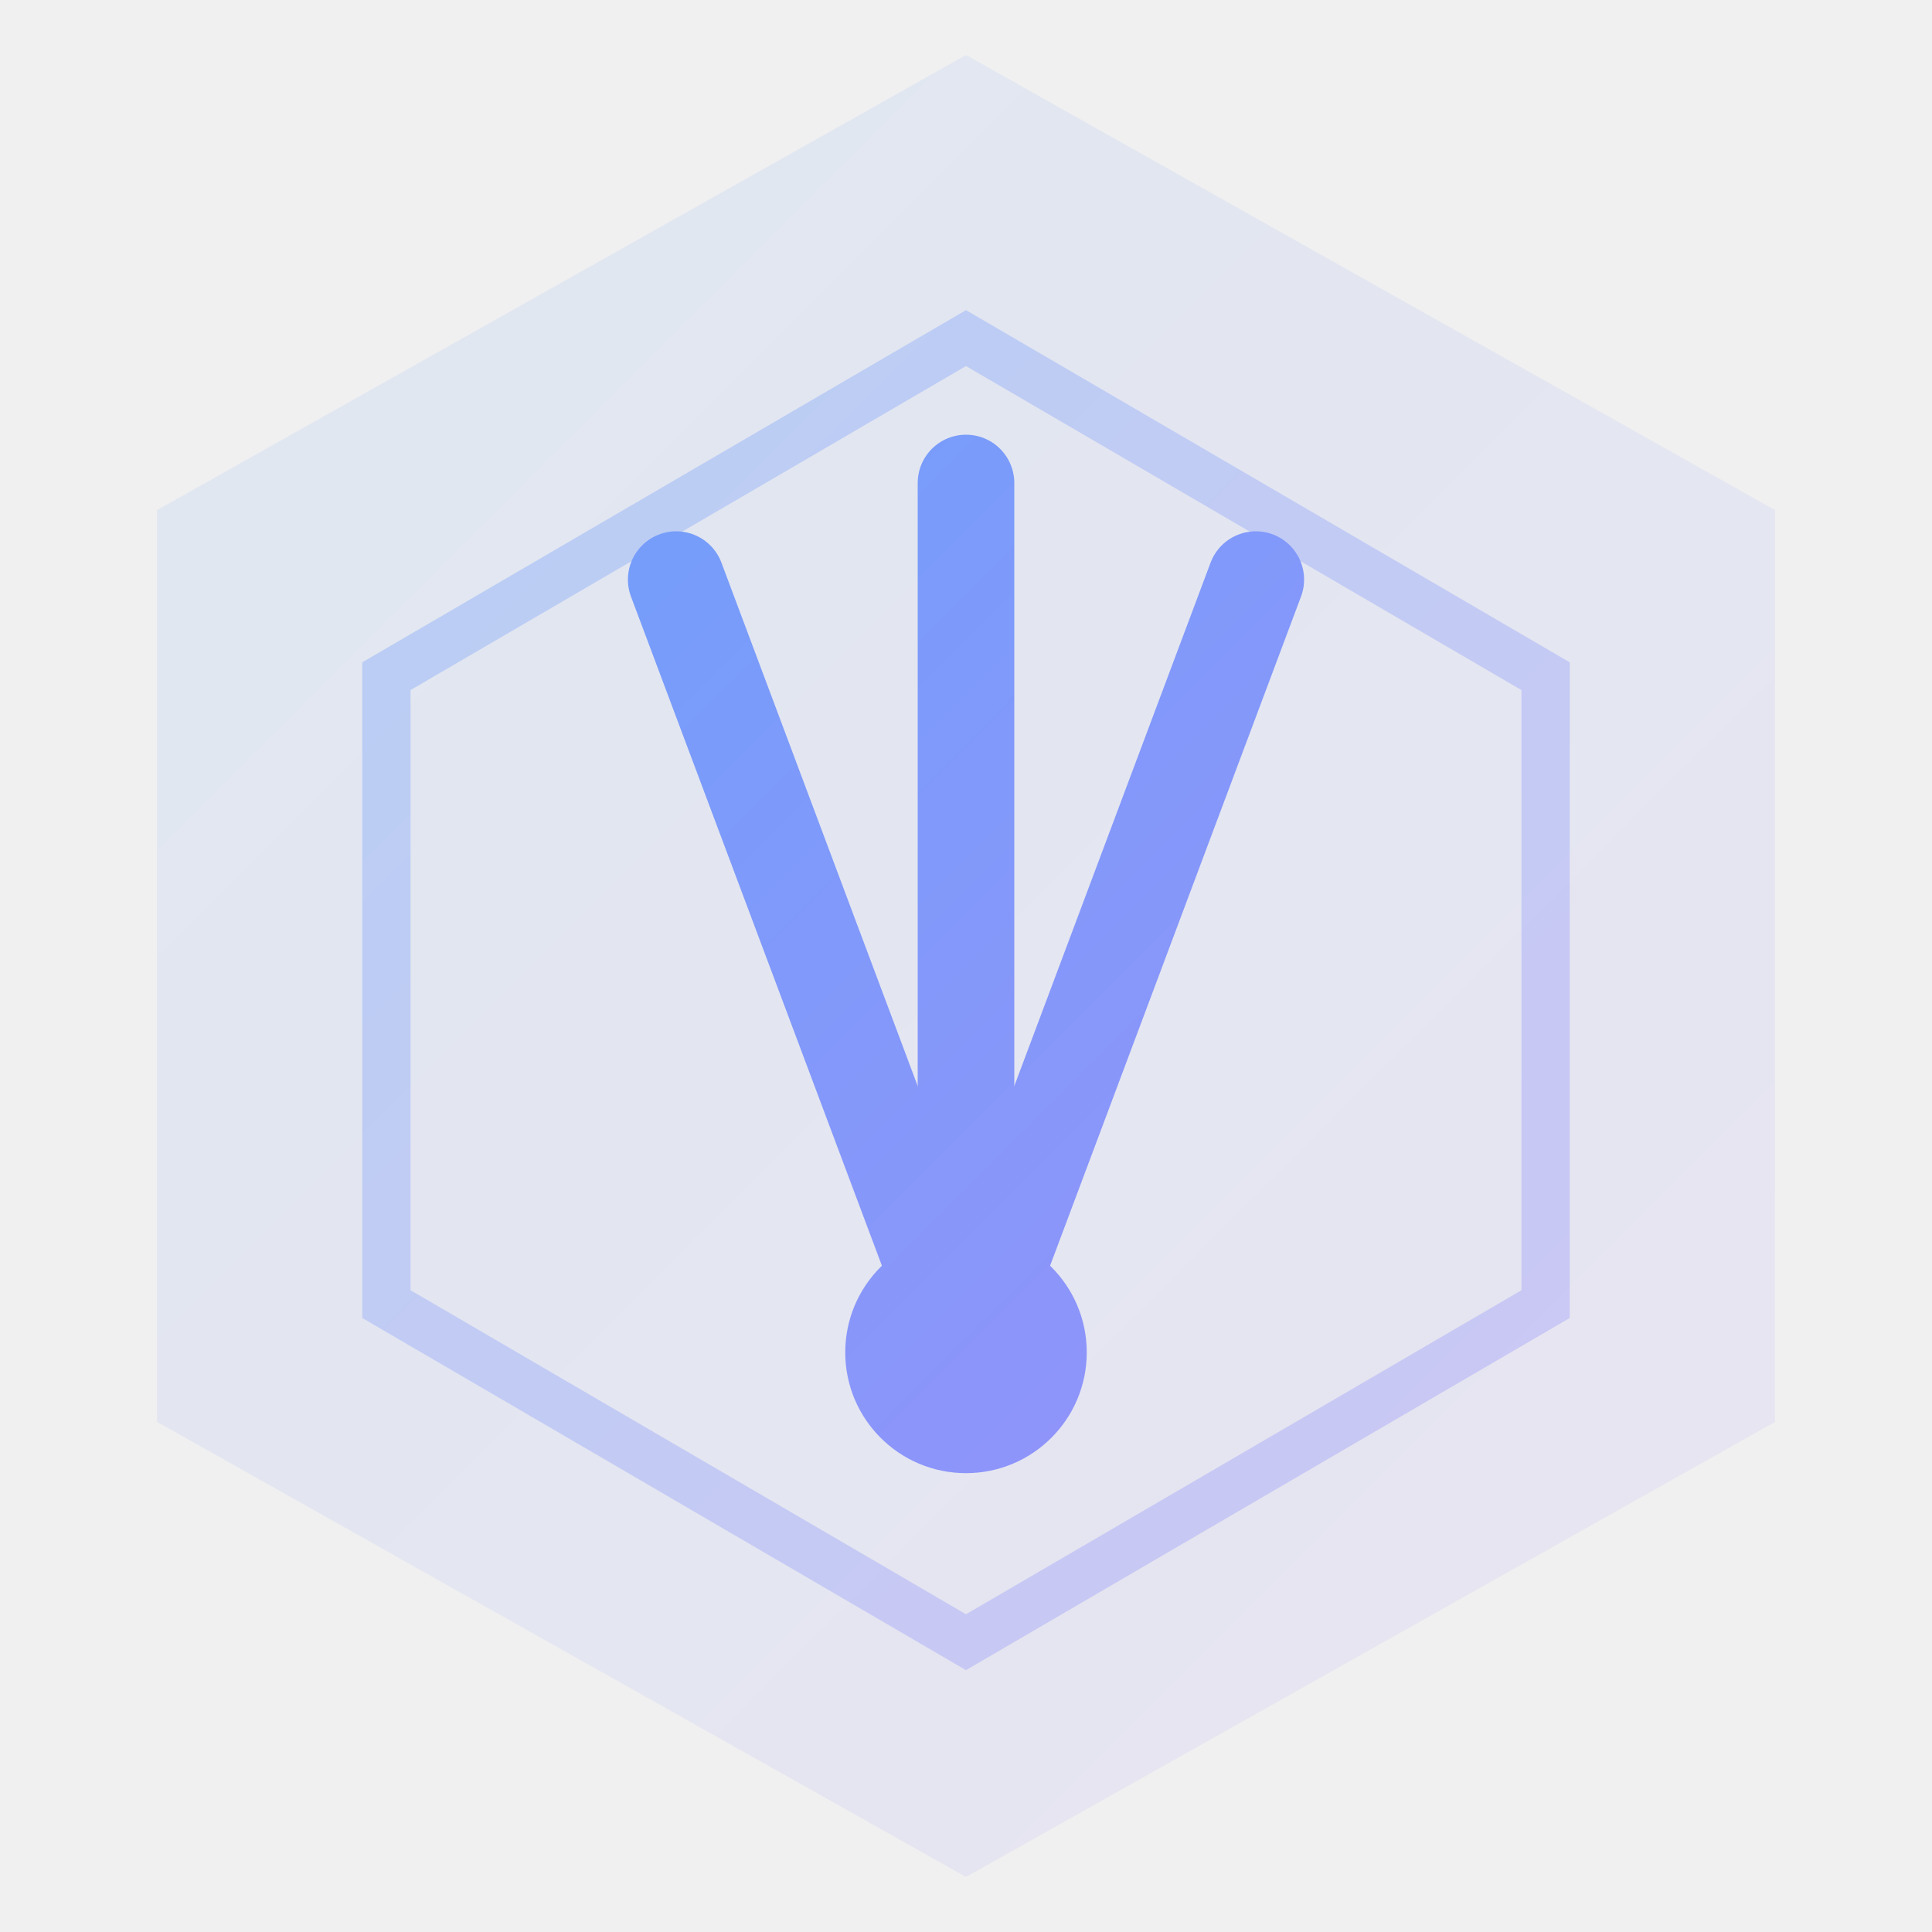
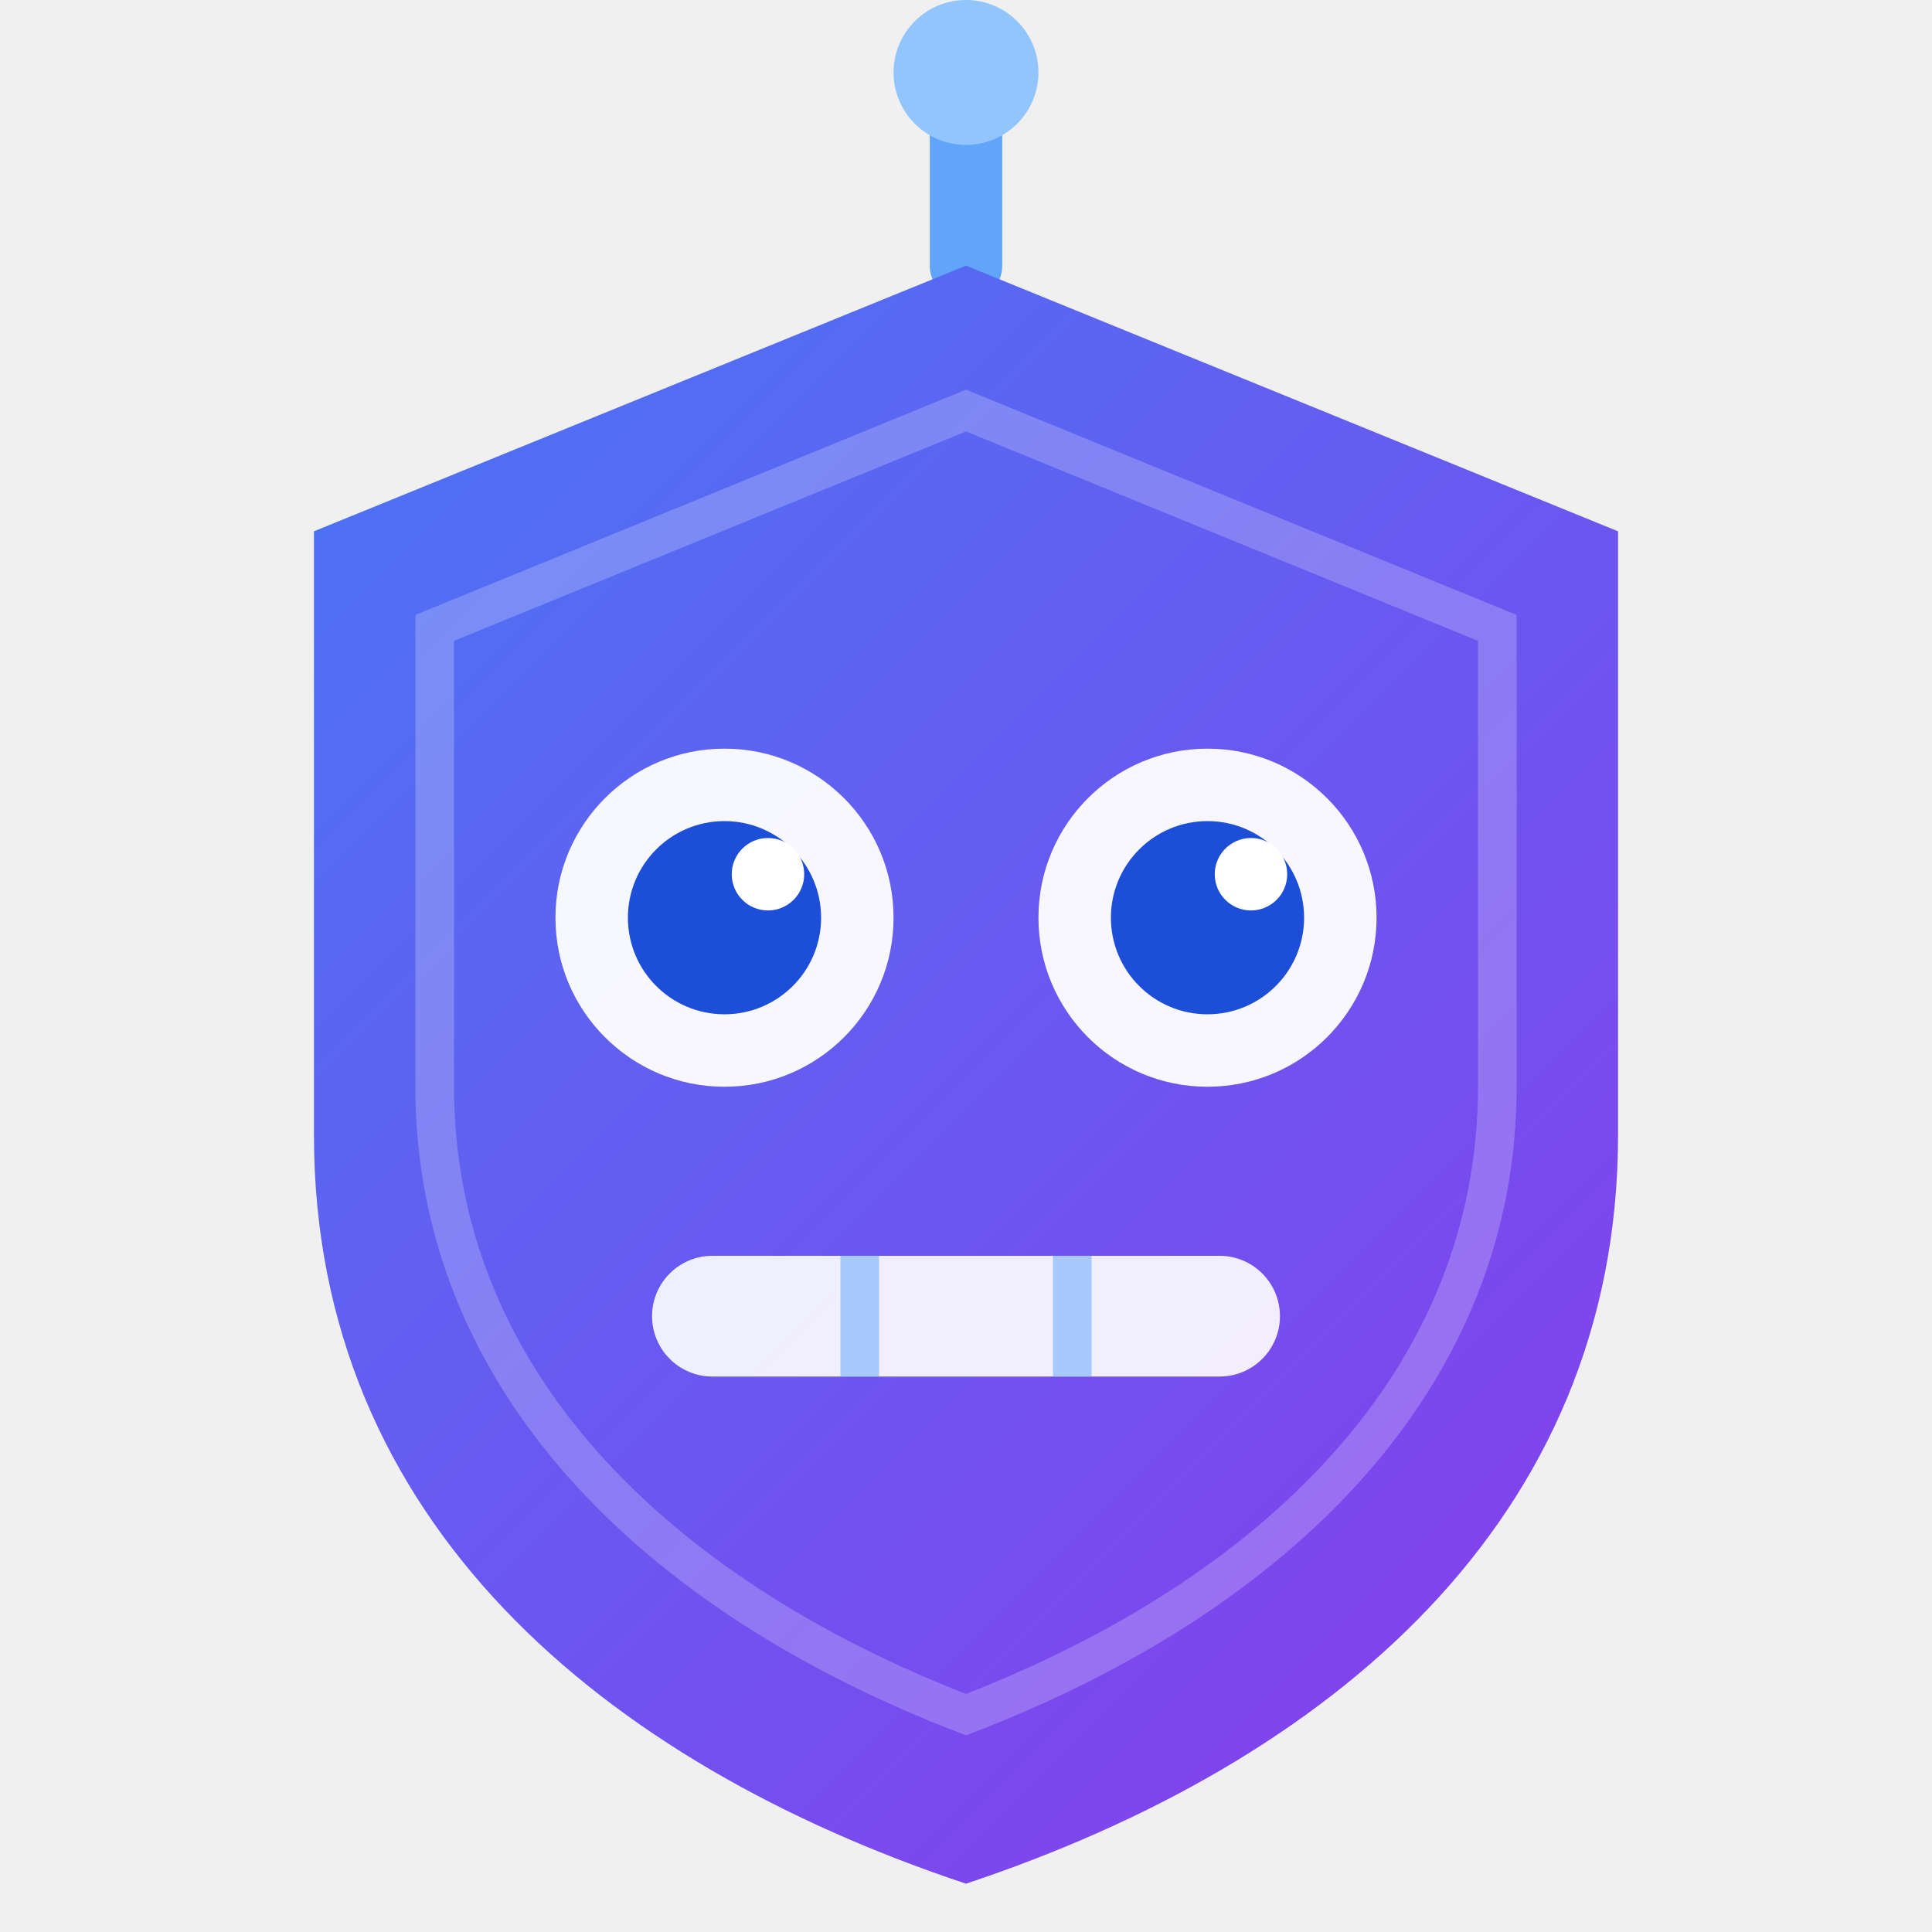
<svg xmlns="http://www.w3.org/2000/svg" viewBox="0 0 40 40" fill="none">
  <defs>
-     <linearGradient id="grad" x1="0" y1="0" x2="40" y2="40" gradientUnits="userSpaceOnUse">
-       <stop offset="0%" stop-color="#60a5fa" />
-       <stop offset="100%" stop-color="#a78bfa" />
+     <linearGradient id="shield-grad" x1="0" y1="0" x2="40" y2="40" gradientUnits="userSpaceOnUse">
+       <stop offset="0%" stop-color="#3b82f6" />
+       <stop offset="100%" stop-color="#9333ea" />
    </linearGradient>
  </defs>
-   <polygon points="20,2 36,11 36,29 20,38 4,29 4,11" fill="url(#grad)" opacity="0.12" stroke="url(#grad)" stroke-width="1.5" />
-   <polygon points="20,7 32,14 32,27 20,34 8,27 8,14" fill="none" stroke="url(#grad)" stroke-width="1" opacity="0.35" />
-   <line x1="14" y1="12" x2="20" y2="28" stroke="url(#grad)" stroke-width="2" stroke-linecap="round" />
-   <line x1="20" y1="10" x2="20" y2="28" stroke="url(#grad)" stroke-width="2" stroke-linecap="round" />
-   <line x1="26" y1="12" x2="20" y2="28" stroke="url(#grad)" stroke-width="2" stroke-linecap="round" />
-   <circle cx="20" cy="28" r="2.5" fill="url(#grad)" />
+   <line x1="20" y1="1.5" x2="20" y2="5.5" stroke="#60a5fa" stroke-width="1.5" stroke-linecap="round" />
+   <circle cx="20" cy="1.5" r="1.5" fill="#93c5fd" />
+   <path d="M20,5.5 L33.5,11 L33.5,23.5 C33.5,31.5 27.5,36.5 20,39 C12.5,36.5 6.5,31.5 6.5,23.5 L6.5,11 Z" fill="url(#shield-grad)" />
+   <path d="M20,8.5 L31,13 L31,22.5 C31,28.5 26.5,33 20,35.5 C13.5,33 9,28.5 9,22.5 L9,13 Z" stroke="rgba(255,255,255,0.22)" stroke-width="0.8" />
+   <circle cx="15" cy="19" r="3.5" fill="white" opacity="0.95" />
+   <circle cx="15" cy="19" r="2" fill="#1d4ed8" />
+   <circle cx="15.9" cy="18.1" r="0.75" fill="white" />
+   <circle cx="25" cy="19" r="3.5" fill="white" opacity="0.95" />
+   <circle cx="25" cy="19" r="2" fill="#1d4ed8" />
+   <circle cx="25.9" cy="18.1" r="0.75" fill="white" />
+   <rect x="13.5" y="26" width="13" height="2.5" rx="1.25" fill="white" opacity="0.9" />
+   <line x1="17.8" y1="26" x2="17.8" y2="28.5" stroke="rgba(96,165,250,0.5)" stroke-width="0.8" />
+   <line x1="22.2" y1="26" x2="22.2" y2="28.5" stroke="rgba(96,165,250,0.5)" stroke-width="0.8" />
</svg>
